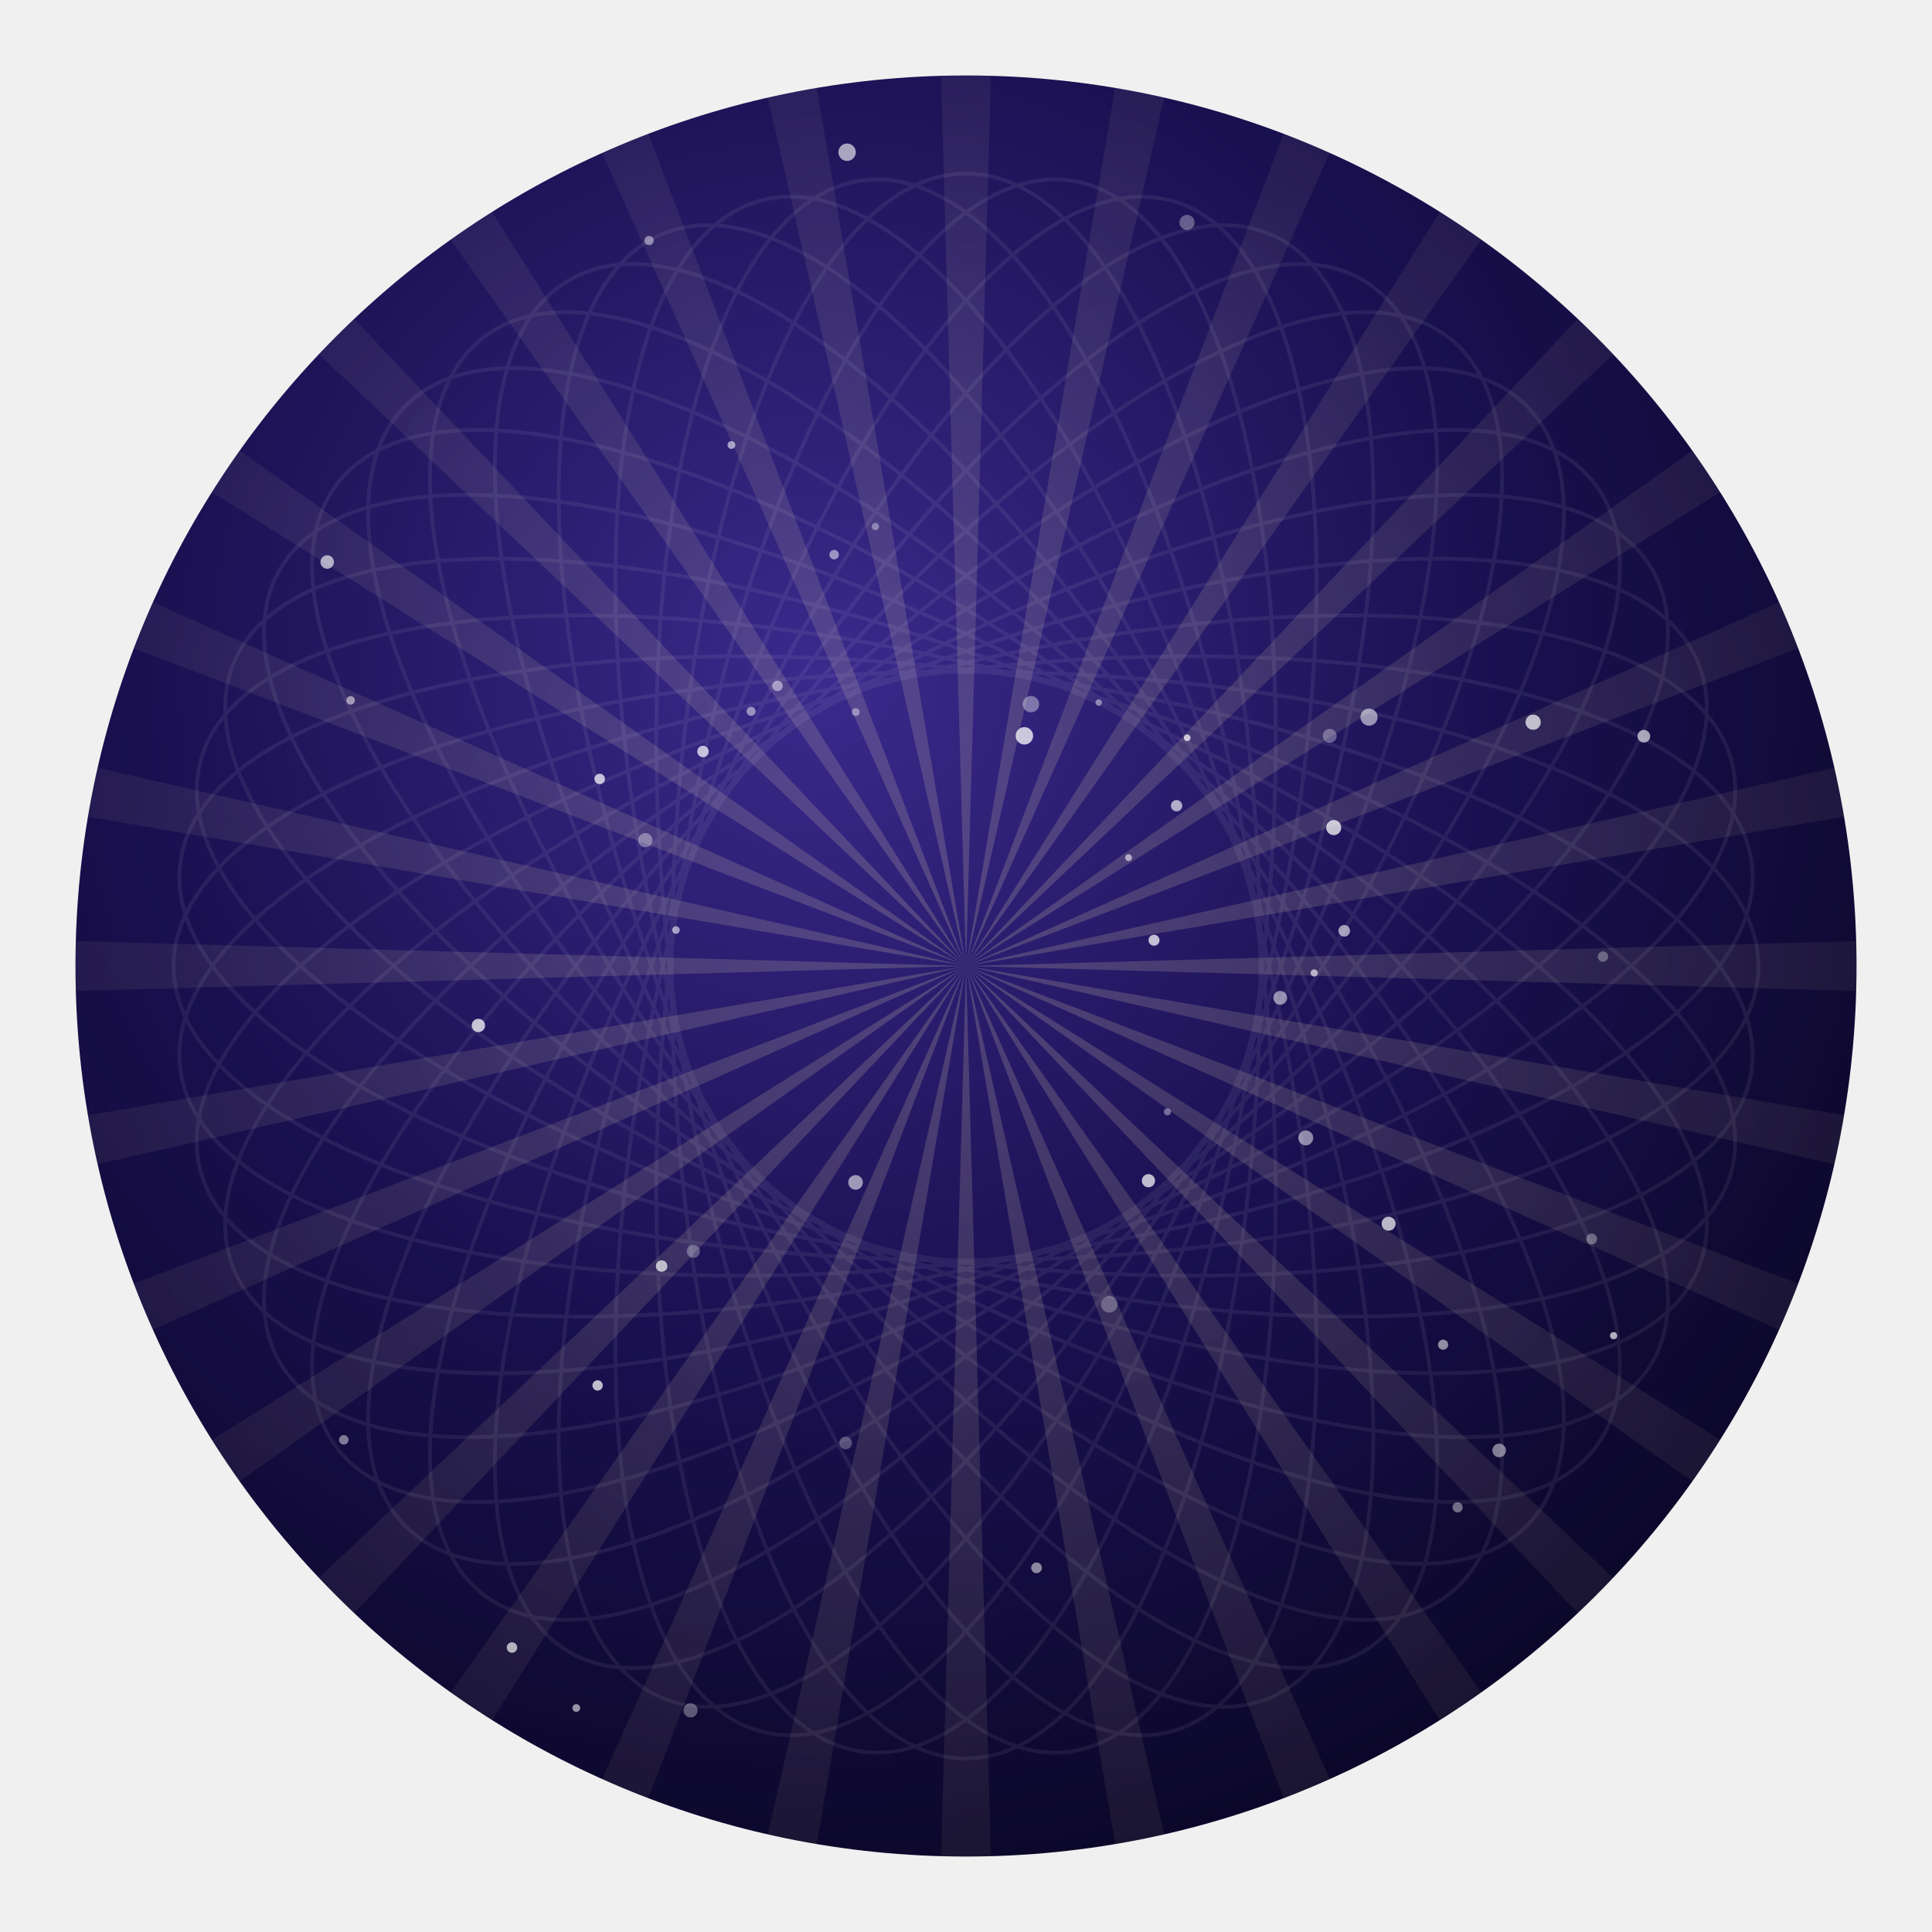
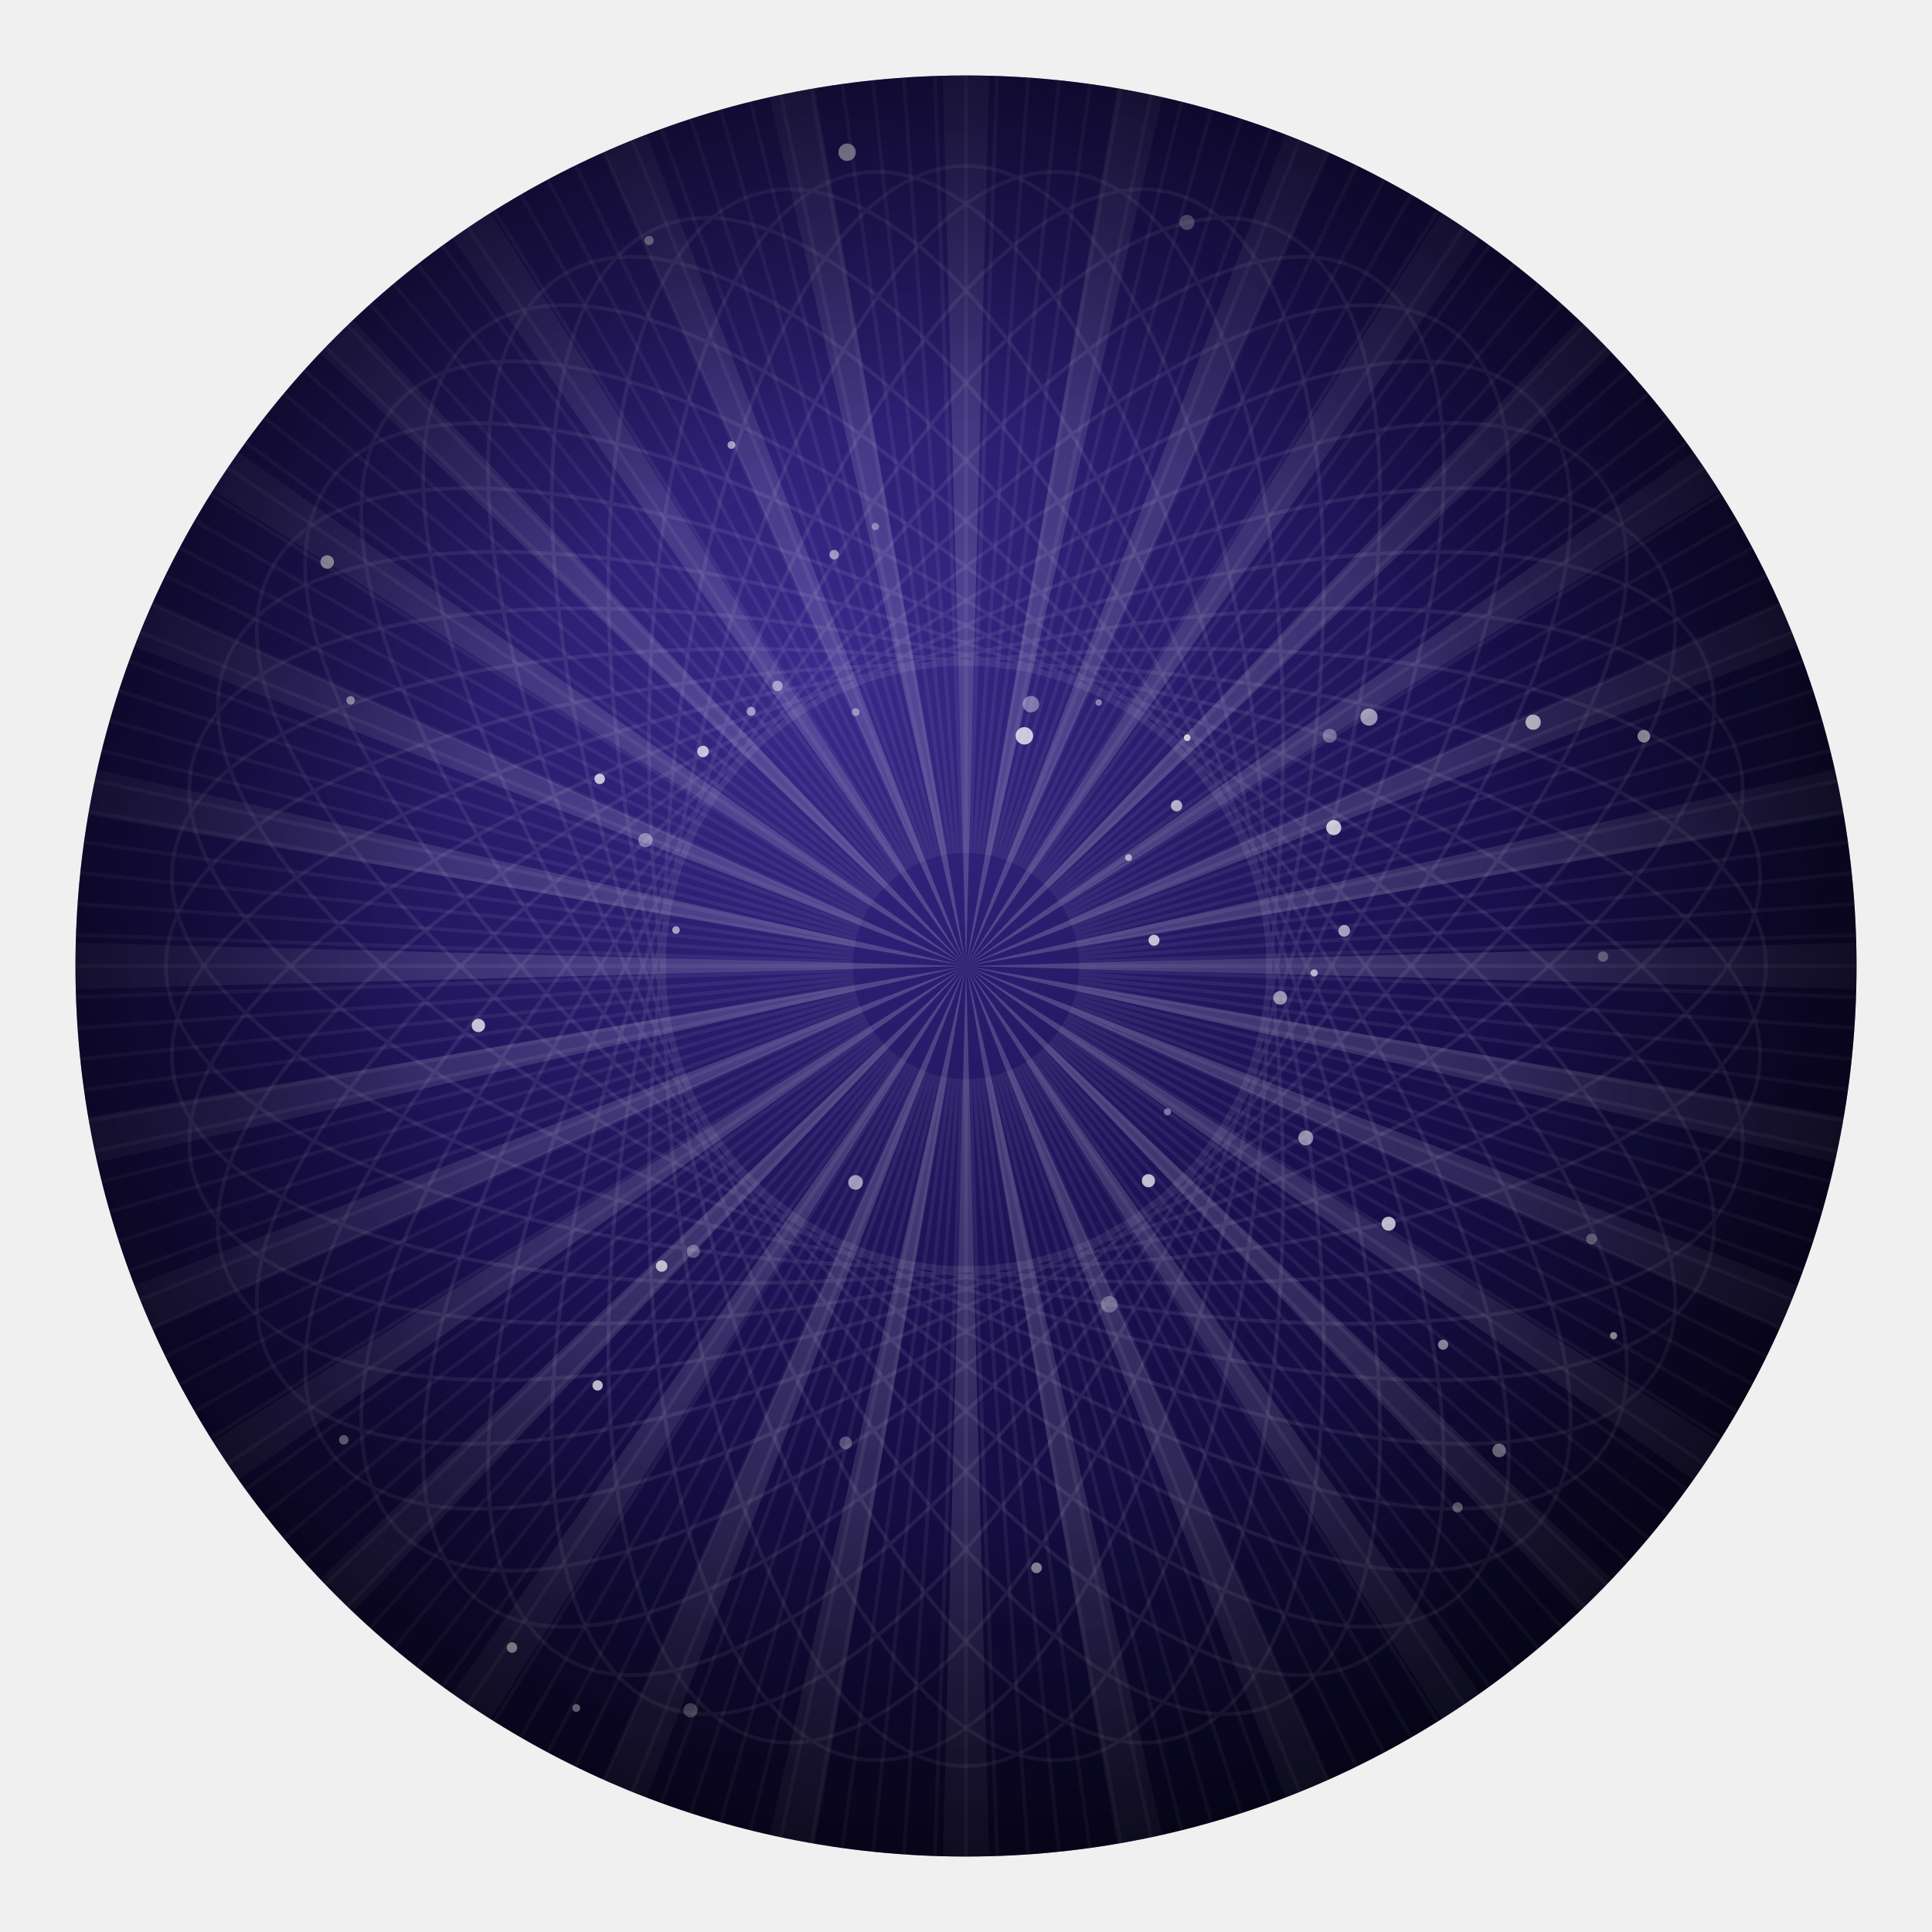
<svg xmlns="http://www.w3.org/2000/svg" viewBox="0 0 512 512">
  <defs>
    <radialGradient id="field" cx=".42" cy=".34" r=".75">
      <stop offset="0" stop-color="#3A2A8C" />
      <stop offset="0.5" stop-color="#1A1050" />
      <stop offset="1" stop-color="#08051F" />
    </radialGradient>
    <radialGradient id="rays" cx="0.5" cy="0.5" r=".5">
-       <stop offset="0" stop-color="#FFF0B8" stop-opacity=".5" />
-       <stop offset="1" stop-color="#FFF0B8" stop-opacity="0" />
+       <stop offset="0" stop-color="#FFFFFF" stop-opacity=".5" />
+       <stop offset="1" stop-color="#FFFFFF" stop-opacity="0" />
+     </radialGradient>
+     <radialGradient id="vig" cx=".5" cy=".5" r=".5">
+       <stop offset=".6" stop-color="#000" stop-opacity="0" />
+       <stop offset="1" stop-color="#000" stop-opacity=".45" />
    </radialGradient>
    <clipPath id="in">
      <circle cx="256" cy="256" r="236" />
    </clipPath>
  </defs>
  <circle cx="256" cy="256" r="236" fill="url(#field)" />
  <g clip-path="url(#in)">
-     <g fill="none" stroke="#FFFFFF" stroke-width="1" opacity=".07">
-       <ellipse cx="256" cy="256" rx="210" ry="78" transform="rotate(0 256 256)" />
-       <ellipse cx="256" cy="256" rx="210" ry="78" transform="rotate(7.5 256 256)" />
-       <ellipse cx="256" cy="256" rx="210" ry="78" transform="rotate(15 256 256)" />
-       <ellipse cx="256" cy="256" rx="210" ry="78" transform="rotate(22.5 256 256)" />
-       <ellipse cx="256" cy="256" rx="210" ry="78" transform="rotate(30 256 256)" />
-       <ellipse cx="256" cy="256" rx="210" ry="78" transform="rotate(37.5 256 256)" />
-       <ellipse cx="256" cy="256" rx="210" ry="78" transform="rotate(45 256 256)" />
-       <ellipse cx="256" cy="256" rx="210" ry="78" transform="rotate(52.5 256 256)" />
-       <ellipse cx="256" cy="256" rx="210" ry="78" transform="rotate(60 256 256)" />
-       <ellipse cx="256" cy="256" rx="210" ry="78" transform="rotate(67.5 256 256)" />
-       <ellipse cx="256" cy="256" rx="210" ry="78" transform="rotate(75 256 256)" />
-       <ellipse cx="256" cy="256" rx="210" ry="78" transform="rotate(82.5 256 256)" />
-       <ellipse cx="256" cy="256" rx="210" ry="78" transform="rotate(90 256 256)" />
-       <ellipse cx="256" cy="256" rx="210" ry="78" transform="rotate(97.5 256 256)" />
-       <ellipse cx="256" cy="256" rx="210" ry="78" transform="rotate(105 256 256)" />
-       <ellipse cx="256" cy="256" rx="210" ry="78" transform="rotate(112.5 256 256)" />
-       <ellipse cx="256" cy="256" rx="210" ry="78" transform="rotate(120 256 256)" />
-       <ellipse cx="256" cy="256" rx="210" ry="78" transform="rotate(127.5 256 256)" />
-       <ellipse cx="256" cy="256" rx="210" ry="78" transform="rotate(135 256 256)" />
-       <ellipse cx="256" cy="256" rx="210" ry="78" transform="rotate(142.5 256 256)" />
-       <ellipse cx="256" cy="256" rx="210" ry="78" transform="rotate(150 256 256)" />
-       <ellipse cx="256" cy="256" rx="210" ry="78" transform="rotate(157.5 256 256)" />
-       <ellipse cx="256" cy="256" rx="210" ry="78" transform="rotate(165 256 256)" />
-       <ellipse cx="256" cy="256" rx="210" ry="78" transform="rotate(172.5 256 256)" />
+     <path d="M256 226L256 20M257.05 226.02L264.24 20.14M258.09 226.07L272.46 20.57M259.14 226.16L280.67 21.29M260.18 226.29L288.84 22.3M261.21 226.46L296.98 23.59M262.24 226.66L305.07 25.16M263.26 226.89L313.09 27.01M264.27 227.16L321.05 29.14M265.27 227.47L328.93 31.55M266.26 227.81L336.72 34.23M267.24 228.18L344.41 37.18M268.2 228.59L351.99 40.4M269.15 229.04L359.46 43.88M270.08 229.51L366.8 47.62M271 230.02L374 51.62M271.9 230.56L381.06 55.86M272.78 231.13L387.97 60.35M273.63 231.73L394.72 65.07M274.47 232.36L401.3 70.03M275.28 233.02L407.7 75.21M276.07 233.71L413.91 80.62M276.84 234.42L419.94 86.24M277.58 235.16L425.76 92.06M278.29 235.93L431.38 98.09M278.98 236.72L436.79 104.3M279.64 237.53L441.97 110.7M280.27 238.37L446.93 117.28M280.87 239.22L451.65 124.03M281.44 240.1L456.14 130.94M281.98 241L460.38 138M282.49 241.92L464.38 145.2M282.96 242.85L468.12 152.54M283.41 243.8L471.6 160.01M283.82 244.76L474.82 167.59M284.19 245.74L477.77 175.28M284.53 246.73L480.45 183.07M284.84 247.73L482.86 190.95M285.11 248.74L484.99 198.91M285.34 249.76L486.84 206.93M285.54 250.79L488.41 215.02M285.71 251.82L489.7 223.16M285.84 252.86L490.71 231.33M285.93 253.91L491.43 239.54M285.98 254.95L491.86 247.76M286 256L492 256M285.98 257.05L491.86 264.24M285.93 258.09L491.43 272.46M285.84 259.14L490.71 280.67M285.71 260.18L489.7 288.84M285.54 261.21L488.41 296.98M285.34 262.24L486.84 305.07M285.11 263.26L484.99 313.09M284.84 264.27L482.86 321.05M284.53 265.27L480.45 328.93M284.19 266.26L477.77 336.72M283.82 267.24L474.82 344.41M283.41 268.2L471.6 351.99M282.96 269.15L468.12 359.46M282.49 270.08L464.38 366.8M281.98 271L460.38 374M281.44 271.9L456.14 381.06M280.87 272.78L451.65 387.97M280.27 273.63L446.93 394.72M279.64 274.47L441.97 401.3M278.98 275.28L436.79 407.7M278.29 276.07L431.38 413.91M277.58 276.84L425.76 419.94M276.84 277.58L419.94 425.76M276.07 278.29L413.91 431.38M275.28 278.98L407.7 436.79M274.47 279.64L401.3 441.97M273.63 280.27L394.72 446.93M272.78 280.87L387.97 451.65M271.9 281.44L381.06 456.14M271 281.98L374 460.38M270.08 282.49L366.8 464.38M269.15 282.96L359.46 468.12M268.2 283.41L351.99 471.6M267.24 283.82L344.41 474.82M266.26 284.19L336.72 477.77M265.27 284.53L328.93 480.45M264.27 284.84L321.05 482.86M263.26 285.11L313.09 484.99M262.24 285.34L305.07 486.84M261.21 285.54L296.98 488.41M260.18 285.71L288.84 489.7M259.14 285.84L280.67 490.71M258.09 285.93L272.46 491.43M257.05 285.98L264.24 491.86M256 286L256 492M254.95 285.98L247.76 491.86M253.91 285.93L239.54 491.43M252.86 285.84L231.33 490.71M251.82 285.71L223.16 489.7M250.79 285.54L215.02 488.41M249.76 285.34L206.93 486.84M248.74 285.11L198.91 484.99M247.73 284.84L190.95 482.86M246.73 284.53L183.07 480.45M245.74 284.19L175.28 477.77M244.76 283.82L167.59 474.82M243.8 283.41L160.01 471.6M242.85 282.96L152.54 468.12M241.92 282.49L145.2 464.38M241 281.98L138 460.38M240.1 281.44L130.94 456.14M239.22 280.87L124.03 451.65M238.37 280.27L117.28 446.93M237.53 279.64L110.7 441.97M236.72 278.98L104.3 436.79M235.93 278.29L98.09 431.38M235.16 277.58L92.06 425.76M234.42 276.84L86.24 419.94M233.71 276.07L80.62 413.91M233.02 275.28L75.21 407.7M232.36 274.47L70.03 401.3M231.73 273.63L65.07 394.72M231.13 272.78L60.35 387.97M230.56 271.9L55.86 381.06M230.02 271L51.62 374M229.51 270.08L47.62 366.8M229.04 269.15L43.88 359.46M228.59 268.2L40.4 351.99M228.18 267.24L37.18 344.41M227.81 266.26L34.23 336.72M227.47 265.27L31.55 328.93M227.16 264.27L29.14 321.05M226.89 263.26L27.01 313.09M226.66 262.24L25.16 305.07M226.46 261.21L23.59 296.98M226.29 260.18L22.3 288.84M226.16 259.14L21.29 280.67M226.07 258.09L20.57 272.46M226.02 257.05L20.14 264.24M226 256L20 256M226.02 254.95L20.14 247.76M226.07 253.91L20.57 239.54M226.16 252.86L21.29 231.33M226.29 251.82L22.3 223.16M226.46 250.79L23.59 215.02M226.66 249.76L25.16 206.93M226.89 248.74L27.01 198.91M227.16 247.73L29.14 190.95M227.47 246.73L31.55 183.07M227.81 245.74L34.23 175.28M228.18 244.76L37.18 167.59M228.59 243.8L40.4 160.01M229.04 242.85L43.88 152.54M229.51 241.92L47.62 145.2M230.02 241L51.62 138M230.56 240.1L55.86 130.94M231.13 239.22L60.35 124.03M231.73 238.37L65.07 117.28M232.36 237.53L70.03 110.7M233.02 236.72L75.21 104.3M233.71 235.93L80.62 98.09M234.42 235.16L86.24 92.06M235.16 234.42L92.06 86.24M235.93 233.71L98.09 80.62M236.72 233.02L104.3 75.21M237.53 232.36L110.7 70.03M238.37 231.73L117.28 65.07M239.22 231.13L124.03 60.35M240.1 230.56L130.94 55.86M241 230.02L138 51.62M241.92 229.51L145.2 47.62M242.85 229.04L152.54 43.88M243.8 228.59L160.01 40.4M244.76 228.18L167.59 37.18M245.74 227.81L175.28 34.23M246.73 227.47L183.07 31.55M247.73 227.16L190.95 29.14M248.74 226.89L198.91 27.01M249.76 226.66L206.93 25.16M250.79 226.46L215.02 23.59M251.82 226.29L223.16 22.3M252.86 226.16L231.33 21.29M253.91 226.07L239.54 20.57M254.95 226.02L247.76 20.14" stroke="#FFFFFF" stroke-width="1" opacity=".06" />
+     <g fill="none" stroke="#FFFFFF" stroke-width="1" opacity=".08">
+       <ellipse cx="256" cy="256" rx="212" ry="80" transform="rotate(0 256 256)" />
+       <ellipse cx="256" cy="256" rx="212" ry="80" transform="rotate(7.5 256 256)" />
+       <ellipse cx="256" cy="256" rx="212" ry="80" transform="rotate(15 256 256)" />
+       <ellipse cx="256" cy="256" rx="212" ry="80" transform="rotate(22.5 256 256)" />
+       <ellipse cx="256" cy="256" rx="212" ry="80" transform="rotate(30 256 256)" />
+       <ellipse cx="256" cy="256" rx="212" ry="80" transform="rotate(37.5 256 256)" />
+       <ellipse cx="256" cy="256" rx="212" ry="80" transform="rotate(45 256 256)" />
+       <ellipse cx="256" cy="256" rx="212" ry="80" transform="rotate(52.5 256 256)" />
+       <ellipse cx="256" cy="256" rx="212" ry="80" transform="rotate(60 256 256)" />
+       <ellipse cx="256" cy="256" rx="212" ry="80" transform="rotate(67.5 256 256)" />
+       <ellipse cx="256" cy="256" rx="212" ry="80" transform="rotate(75 256 256)" />
+       <ellipse cx="256" cy="256" rx="212" ry="80" transform="rotate(82.5 256 256)" />
+       <ellipse cx="256" cy="256" rx="212" ry="80" transform="rotate(90 256 256)" />
+       <ellipse cx="256" cy="256" rx="212" ry="80" transform="rotate(97.5 256 256)" />
+       <ellipse cx="256" cy="256" rx="212" ry="80" transform="rotate(105 256 256)" />
+       <ellipse cx="256" cy="256" rx="212" ry="80" transform="rotate(112.5 256 256)" />
+       <ellipse cx="256" cy="256" rx="212" ry="80" transform="rotate(120 256 256)" />
+       <ellipse cx="256" cy="256" rx="212" ry="80" transform="rotate(127.5 256 256)" />
+       <ellipse cx="256" cy="256" rx="212" ry="80" transform="rotate(135 256 256)" />
+       <ellipse cx="256" cy="256" rx="212" ry="80" transform="rotate(142.5 256 256)" />
+       <ellipse cx="256" cy="256" rx="212" ry="80" transform="rotate(150 256 256)" />
+       <ellipse cx="256" cy="256" rx="212" ry="80" transform="rotate(157.5 256 256)" />
+       <ellipse cx="256" cy="256" rx="212" ry="80" transform="rotate(165 256 256)" />
+       <ellipse cx="256" cy="256" rx="212" ry="80" transform="rotate(172.5 256 256)" />
    </g>
-     <path d="M256 256L246.76 -73.87L265.24 -73.87zM256 256L311.29 -69.33L329.42 -65.73zM256 256L373.7 -52.3L390.77 -45.23zM256 256L431.58 -23.41L446.95 -13.14zM256 256L482.72 16.21L495.79 29.28zM256 256L525.14 65.05L535.41 80.42zM256 256L557.23 121.23L564.3 138.3zM256 256L577.73 182.58L581.33 200.71zM256 256L585.87 246.76L585.87 265.24zM256 256L581.33 311.29L577.73 329.42zM256 256L564.3 373.7L557.23 390.77zM256 256L535.41 431.58L525.14 446.95zM256 256L495.79 482.72L482.72 495.79zM256 256L446.95 525.14L431.58 535.41zM256 256L390.77 557.23L373.7 564.3zM256 256L329.42 577.73L311.29 581.33zM256 256L265.24 585.87L246.76 585.87zM256 256L200.71 581.33L182.58 577.73zM256 256L138.3 564.3L121.23 557.23zM256 256L80.42 535.41L65.05 525.14zM256 256L29.28 495.79L16.21 482.72zM256 256L-13.14 446.95L-23.41 431.58zM256 256L-45.23 390.77L-52.3 373.7zM256 256L-65.73 329.42L-69.33 311.29zM256 256L-73.87 265.24L-73.87 246.76zM256 256L-69.33 200.71L-65.73 182.58zM256 256L-52.3 138.3L-45.23 121.23zM256 256L-23.41 80.42L-13.14 65.05zM256 256L16.21 29.28L29.28 16.21zM256 256L65.05 -13.14L80.42 -23.41zM256 256L121.23 -45.23L138.3 -52.3zM256 256L182.58 -65.73L200.71 -69.33z" fill="url(#rays)" opacity="0.38" />
+     <path d="M256 256L247.42 -73.89L264.58 -73.89zM256 256L311.94 -69.22L328.77 -65.88zM256 256L374.32 -52.06L390.17 -45.49zM256 256L432.14 -23.06L446.41 -13.53zM256 256L483.2 16.67L495.33 28.8zM256 256L525.53 65.59L535.06 79.86zM256 256L557.49 121.83L564.06 137.68zM256 256L577.88 183.23L581.22 200.06zM256 256L585.89 247.42L585.89 264.58zM256 256L581.22 311.94L577.88 328.77zM256 256L564.06 374.32L557.49 390.17zM256 256L535.06 432.14L525.53 446.41zM256 256L495.33 483.2L483.2 495.33zM256 256L446.41 525.53L432.14 535.06zM256 256L390.17 557.49L374.32 564.06zM256 256L328.77 577.88L311.94 581.22zM256 256L264.58 585.89L247.42 585.89zM256 256L200.06 581.22L183.23 577.88zM256 256L137.68 564.06L121.83 557.49zM256 256L79.86 535.06L65.59 525.53zM256 256L28.8 495.33L16.67 483.2zM256 256L-13.53 446.41L-23.06 432.14zM256 256L-45.49 390.17L-52.06 374.32zM256 256L-65.88 328.77L-69.22 311.94zM256 256L-73.89 264.58L-73.89 247.42zM256 256L-69.22 200.06L-65.88 183.23zM256 256L-52.06 137.68L-45.49 121.83zM256 256L-23.06 79.86L-13.53 65.59zM256 256L16.67 28.8L28.8 16.67zM256 256L65.59 -13.53L79.86 -23.06zM256 256L121.83 -45.49L137.68 -52.06zM256 256L183.23 -65.88L200.06 -69.22z" fill="url(#rays)" opacity="0.38" />
    <g fill="#FFFFFF">
      <circle cx="305.83" cy="249.17" r="1.46" opacity="0.72" />
      <circle cx="346.04" cy="301.56" r="1.98" opacity="0.51" />
      <circle cx="274.69" cy="415.49" r="1.42" opacity="0.51" />
      <circle cx="299.08" cy="227.29" r="0.91" opacity="0.57" />
      <circle cx="135.68" cy="436.62" r="1.39" opacity="0.67" />
      <circle cx="362.8" cy="190.04" r="2.27" opacity="0.55" />
      <circle cx="291.17" cy="186.18" r="0.86" opacity="0.43" />
      <circle cx="311.81" cy="213.52" r="1.5" opacity="0.64" />
      <circle cx="158.93" cy="206.42" r="1.39" opacity="0.72" />
      <circle cx="152.72" cy="452.64" r="1.03" opacity="0.56" />
      <circle cx="304.35" cy="312.9" r="1.75" opacity="0.72" />
      <circle cx="314.57" cy="58.94" r="2" opacity="0.32" />
      <circle cx="367.99" cy="324.3" r="1.86" opacity="0.7" />
      <circle cx="206.04" cy="181.77" r="1.39" opacity="0.48" />
      <circle cx="92.91" cy="185.6" r="1.13" opacity="0.52" />
      <circle cx="293.97" cy="345.66" r="2.2" opacity="0.27" />
      <circle cx="348.27" cy="257.84" r="0.95" opacity="0.64" />
      <circle cx="339.27" cy="264.43" r="1.83" opacity="0.51" />
      <circle cx="352.39" cy="195.01" r="1.85" opacity="0.32" />
      <circle cx="397.3" cy="384.38" r="1.81" opacity="0.47" />
      <circle cx="221.06" cy="146.99" r="1.26" opacity="0.51" />
      <circle cx="421.79" cy="328.35" r="1.44" opacity="0.33" />
      <circle cx="172.01" cy="63.74" r="1.23" opacity="0.45" />
      <circle cx="424.81" cy="253.51" r="1.38" opacity="0.31" />
      <circle cx="353.45" cy="219.32" r="2" opacity="0.74" />
      <circle cx="186.3" cy="199.15" r="1.52" opacity="0.71" />
      <circle cx="427.62" cy="353.96" r="0.96" opacity="0.67" />
      <circle cx="406.3" cy="191.39" r="2.02" opacity="0.7" />
      <circle cx="386.28" cy="399.47" r="1.35" opacity="0.4" />
      <circle cx="271.48" cy="195" r="2.31" opacity="0.75" />
      <circle cx="86.71" cy="148.94" r="1.79" opacity="0.63" />
      <circle cx="193.83" cy="117.94" r="1.03" opacity="0.58" />
      <circle cx="126.78" cy="271.76" r="1.77" opacity="0.74" />
      <circle cx="273.2" cy="186.61" r="2.18" opacity="0.38" />
      <circle cx="224.11" cy="382.39" r="1.68" opacity="0.27" />
      <circle cx="179.14" cy="246.47" r="1" opacity="0.58" />
      <circle cx="158.37" cy="367.16" r="1.37" opacity="0.72" />
      <circle cx="314.62" cy="195.52" r="0.89" opacity="0.72" />
      <circle cx="309.38" cy="294.65" r="0.94" opacity="0.38" />
      <circle cx="171.02" cy="222.65" r="1.89" opacity="0.37" />
      <circle cx="183.75" cy="331.61" r="1.74" opacity="0.29" />
      <circle cx="91.11" cy="381.57" r="1.26" opacity="0.45" />
      <circle cx="226.78" cy="188.71" r="1.05" opacity="0.41" />
      <circle cx="226.73" cy="313.35" r="1.94" opacity="0.56" />
      <circle cx="231.99" cy="139.53" r="0.98" opacity="0.37" />
      <circle cx="175.34" cy="335.52" r="1.52" opacity="0.68" />
      <circle cx="183" cy="453.26" r="1.88" opacity="0.32" />
      <circle cx="435.64" cy="195.11" r="1.68" opacity="0.62" />
      <circle cx="356.24" cy="246.67" r="1.54" opacity="0.59" />
      <circle cx="224.49" cy="40.34" r="2.31" opacity="0.61" />
      <circle cx="382.44" cy="356.36" r="1.34" opacity="0.53" />
      <circle cx="199.05" cy="188.51" r="1.2" opacity="0.49" />
    </g>
+     <circle cx="256" cy="256" r="236" fill="url(#vig)" />
  </g>
</svg>
